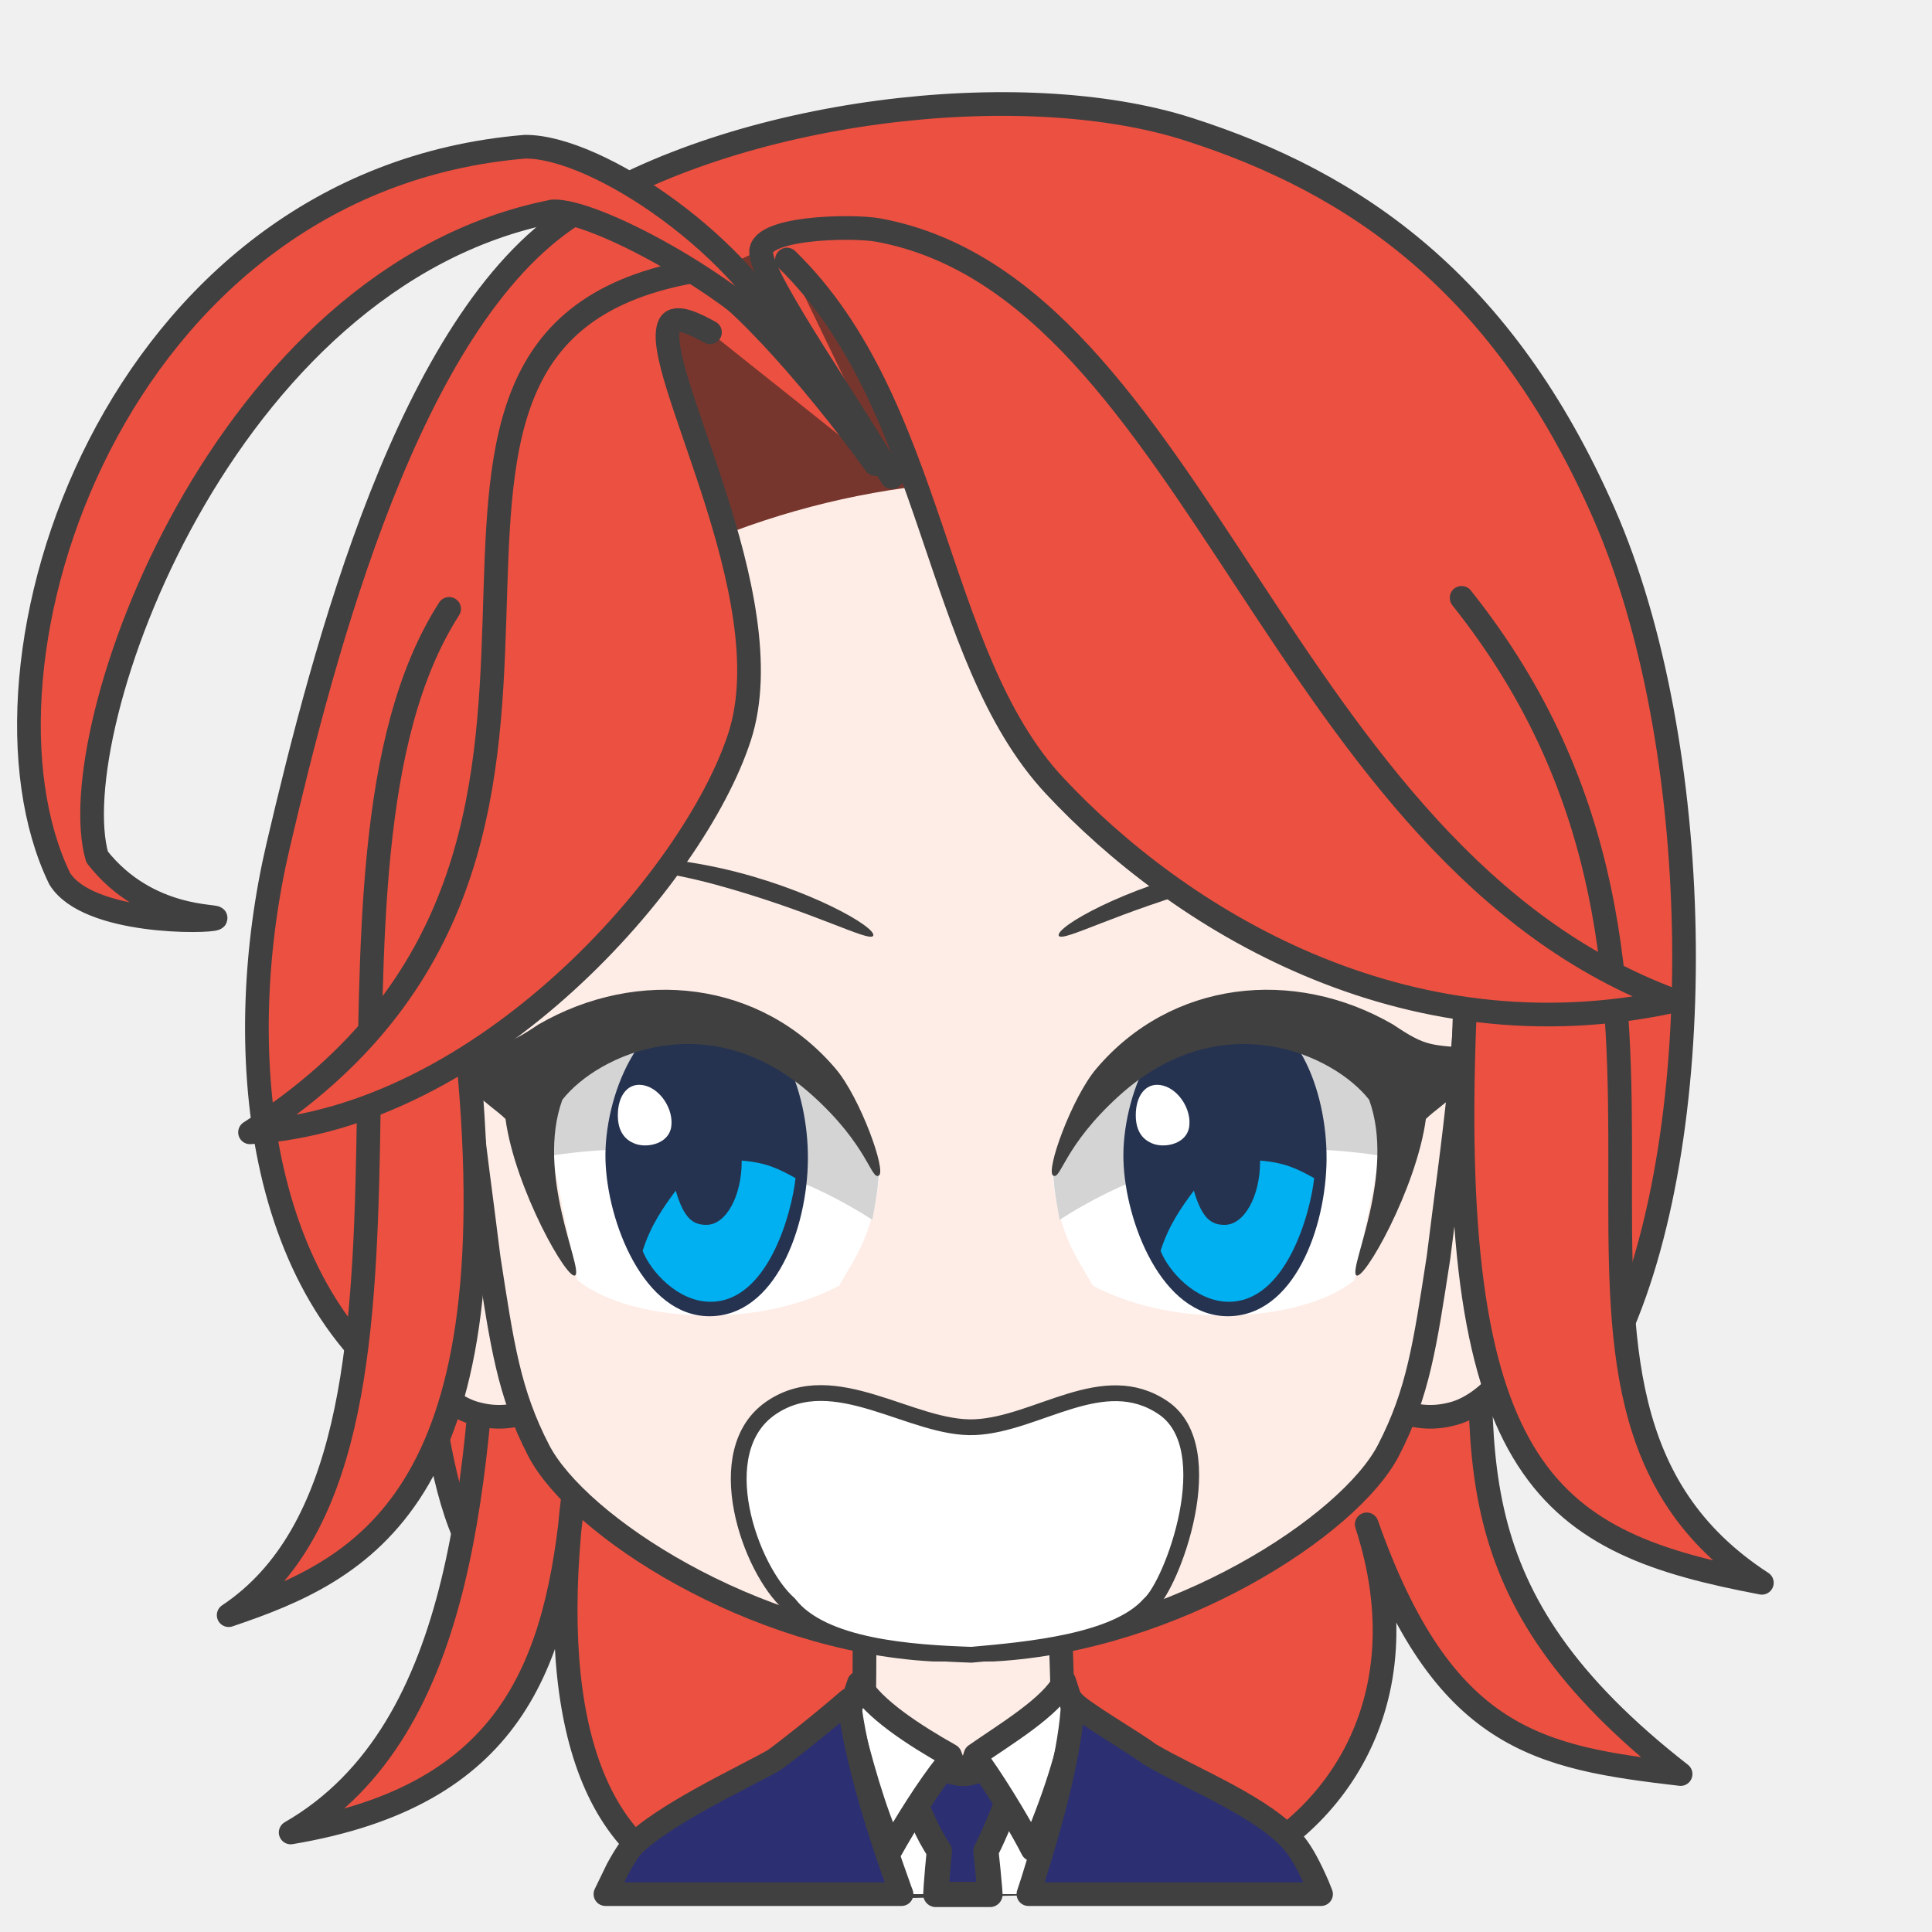
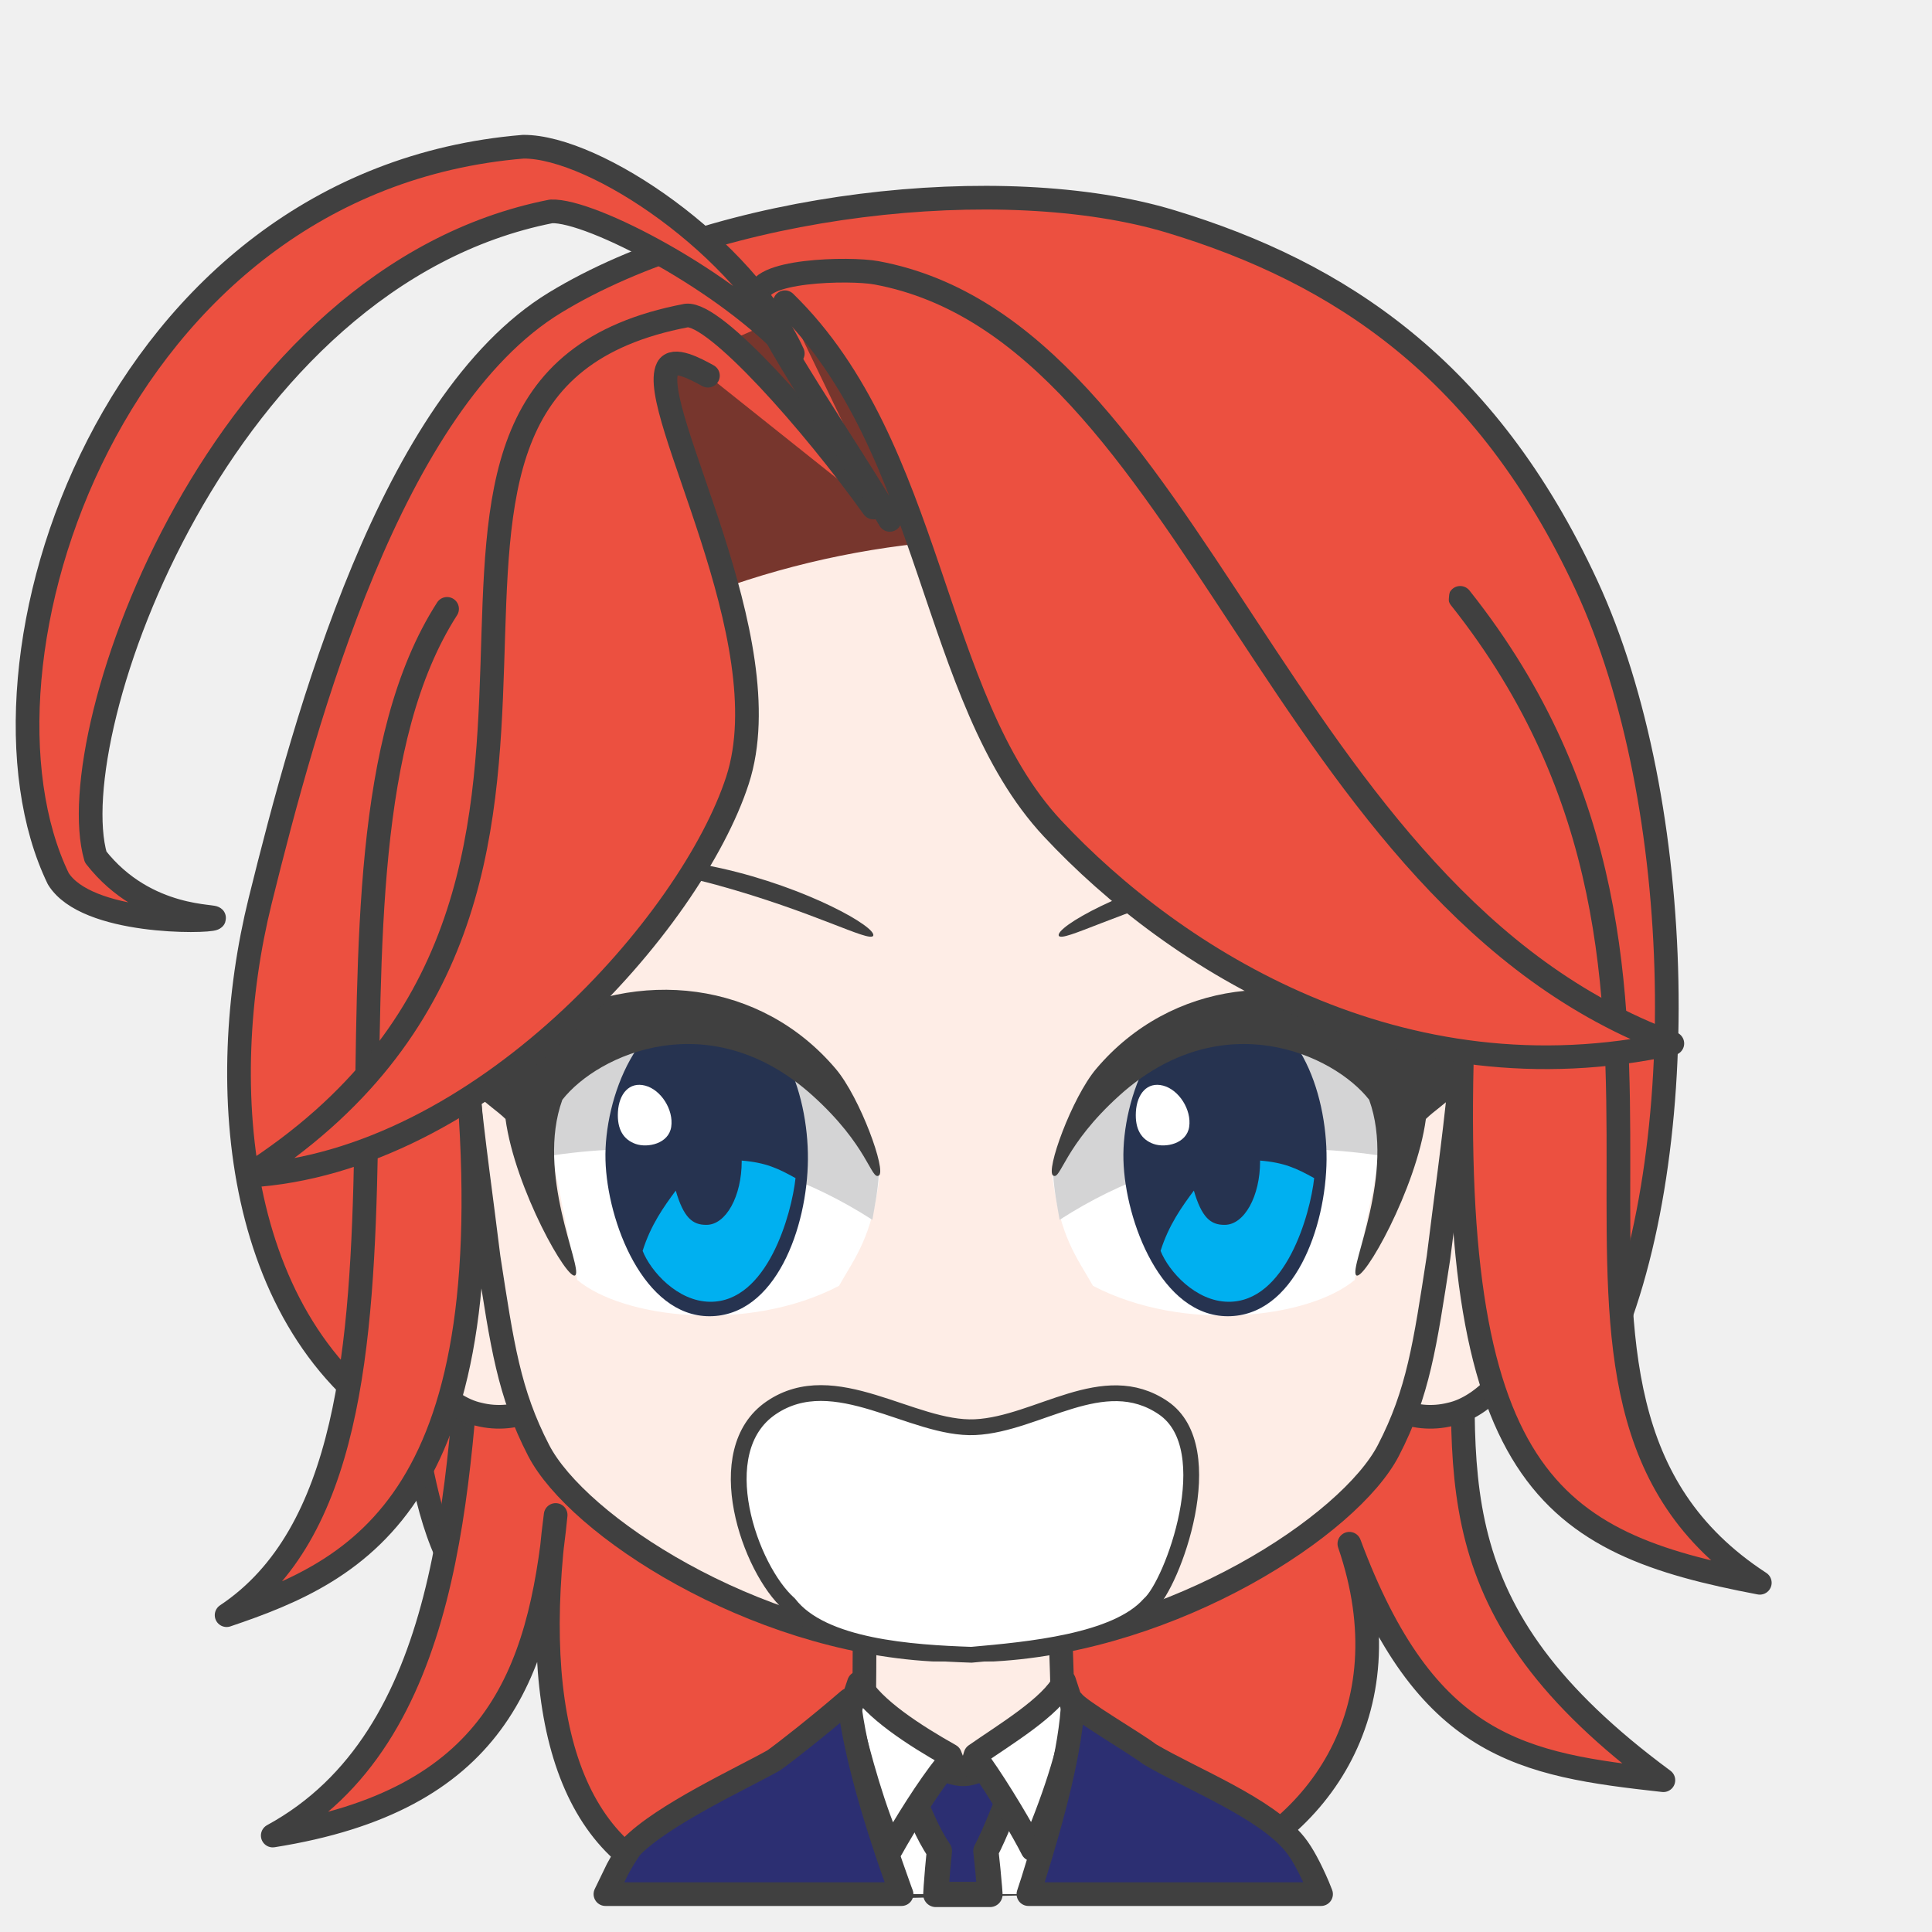
<svg xmlns="http://www.w3.org/2000/svg" width="2805" height="2805" xml:space="preserve" overflow="hidden">
  <g transform="translate(-7105 -936)">
-     <path d="M7830.84 3242C7770.97 3183.77 7752.1 3092.1 7733.23 2983.69 7469.05 2827.6 7442.37 2447.26 7508.74 2164.18 7575.11 1881.1 7698.75 1401.03 7936.25 1248.03 8173.75 1095.03 8586.29 1045.48 8830.3 1123.53 9074.32 1201.58 9287.74 1349 9433.5 1681.02 9579.25 2013.04 9590.32 2569.91 9454.97 2872.2L7998.72 3013.43 7830.84 3242Z" stroke="#404040" stroke-width="34.375" stroke-linecap="round" stroke-linejoin="round" stroke-miterlimit="10" fill="#EC5040" fill-rule="evenodd" />
-     <path d="M8144.73 3681C7958.5 3632.34 7898.68 3417.87 7937.53 3105.09 7914.25 3354 7847.81 3542.74 7527 3596.49 7787.65 3446.5 7797.02 3058.82 7817.17 2757.7L9257.15 2736C9254.95 3044.44 9209.59 3250.18 9545 3511.67 9340.17 3487.68 9200.09 3463.68 9089.3 3149.16 9173.87 3408.97 9039.52 3599.82 8857.39 3664.47L8144.73 3681Z" stroke="#404040" stroke-width="34.375" stroke-linecap="round" stroke-linejoin="round" stroke-miterlimit="10" fill="#EC5040" fill-rule="evenodd" />
+     <path d="M7805.01 3265C7745.12 3209.83 7726.24 3122.96 7707.36 3020.24 7443.05 2872.33 7416.36 2511.94 7482.76 2243.7 7549.16 1975.46 7672.85 1520.57 7910.47 1375.59 8148.09 1230.61 8560.83 1183.66 8804.96 1257.61 9049.09 1331.57 9262.62 1471.26 9408.44 1785.87 9554.27 2100.48 9565.33 2628.15 9429.92 2914.59L7972.97 3048.41 7805.01 3265Z" stroke="#404040" stroke-width="34.375" stroke-linecap="round" stroke-linejoin="round" stroke-miterlimit="10" fill="#EC5040" fill-rule="evenodd" />
+     <path d="M8119.03 3681C7932.71 3634.91 7872.87 3431.79 7911.73 3135.56 7888.44 3371.3 7821.97 3550.05 7501 3600.96 7761.78 3458.91 7771.15 3091.74 7791.32 2806.55L9232.01 2786C9229.81 3078.12 9184.42 3272.97 9520 3520.63 9315.07 3497.9 9174.92 3475.18 9064.08 3177.3 9148.68 3423.37 9014.27 3604.11 8832.04 3665.35L8119.03 3681Z" stroke="#404040" stroke-width="34.375" stroke-linecap="round" stroke-linejoin="round" stroke-miterlimit="10" fill="#EC5040" fill-rule="evenodd" />
    <path d="M100.9 0C99.046 79.625 97.097 89.967 97.882 152.26 84.148 154.12 27.893 182.731 0 193.488 30.409 293.188 148.978 377.978 237.667 376.992 326.357 376.006 450.271 271.853 479 192.711L385.085 152.263C385.87 89.969 383.919 77.203 385.324 2.423L100.9 0Z" stroke="#404040" stroke-width="34.375" stroke-linecap="round" stroke-linejoin="round" stroke-miterlimit="10" fill="#FEEDE6" fill-rule="evenodd" transform="matrix(-1 0 0 1 8745 3282)" />
    <path d="M8654 3416C8646.12 3512.12 8640.9 3593.77 8630.17 3674.48L8628.16 3686 8383.8 3686 8379.69 3670.47C8360.35 3591.38 8347.65 3512.79 8338 3417.72L8482.99 3496.83 8506.36 3548.43 8525.48 3494.54Z" fill="#FFFFFF" fill-rule="evenodd" />
    <path d="M8577.5 3466.5 8574.9 3534.72C8562.06 3564.33 8551.63 3593.93 8536.36 3623.54 8538.5 3642.36 8540.19 3659.96 8541.59 3676.77L8542.3 3686.5 8463.68 3686.5 8464.34 3675.15C8465.5 3658.73 8466.95 3641.61 8468.85 3623.31 8450.23 3596.03 8441.3 3568.75 8427.53 3541.47L8426.5 3473.59C8436.5 3484.62 8479.96 3512.07 8505.13 3510.89 8530.29 3509.71 8563.52 3483.6 8577.5 3466.5Z" stroke="#404040" stroke-width="36.667" stroke-linecap="round" stroke-linejoin="round" stroke-miterlimit="10" fill="#2C2F72" fill-rule="evenodd" />
    <path d="M8352.07 3379.49C8370.79 3415.8 8433.98 3456.33 8484.32 3484.62L8490.53 3500.63 8479.13 3497.65C8451.88 3531.67 8418.82 3584.84 8399 3620.39 8373.73 3564.89 8353.75 3492.52 8337 3423.99L8352.07 3379.49ZM8650.07 3377 8665 3422.59C8660.68 3473.7 8630.93 3560 8603.99 3621 8590.61 3594.4 8556.02 3535.69 8528.34 3496.61L8516.31 3500.63 8521.21 3484.07C8563.58 3454.38 8631.56 3414.14 8650.07 3377Z" stroke="#404040" stroke-width="34.375" stroke-linecap="round" stroke-linejoin="round" stroke-miterlimit="10" fill="#FFFFFF" fill-rule="evenodd" />
    <path d="M360.257 2.64C351.193 15.603 270.781 62.143 248.996 78.862 186.77 115.64 80.312 156.728 37.621 210.019 26.948 223.341 15.861 244.346 4.77 270.024L0 282 424.878 282 418.477 262.397C388.157 166.036 362.993 69.528 360.257 2.64ZM685.525 0C676.986 76.713 646.427 179.471 611.045 276.831L609.081 282 1039 282 1021.48 245.832C1015.17 234.165 1008.58 223.408 1001.69 213.779 955.872 166.667 839.865 113.369 794.529 87.734 779.497 77.089 729.56 38.118 685.525 0Z" stroke="#404040" stroke-width="34.375" stroke-linecap="round" stroke-linejoin="round" stroke-miterlimit="10" fill="#2C2F72" fill-rule="evenodd" transform="matrix(-1 0 0 1 9023 3404)" />
    <path d="M1590.28 0.036C1578.74 0.3 1556.37 0.199 1540.19 10.016L157.421 11.858C140.36 2.041 125.279 0.88 112.671 0.036 41.656-2.078-18.587 90.323 5.331 200.007 32.888 329.763 98.798 388.174 146.094 398.363 172.595 405.076 202.149 402.541 224.36 390.397L1478.55 390.397C1500.77 402.541 1530.33 405.076 1556.84 398.363 1604.16 388.174 1670.1 329.763 1697.67 200.007 1721.59 90.323 1661.33-2.078 1590.28 0.036Z" stroke="#404040" stroke-width="34.375" stroke-linecap="round" stroke-linejoin="round" stroke-miterlimit="10" fill="#FEEDE6" fill-rule="evenodd" transform="matrix(-1 0 0 1 9357 2591)" />
    <path d="M1474 666.291C1471.86 440.308 1415.73 7.5 731.293 0 77.289 2.901-1.423 444.265 0.019 666.291 0.542 939.615 26.781 1089.24 47.443 1258.4 67.278 1386.53 76.88 1454.95 120.233 1538.78 176.537 1647.65 430.308 1813.3 693.203 1828L782.016 1828C1044.46 1813.3 1297.79 1647.65 1353.99 1538.78 1397.27 1454.95 1406.86 1386.53 1426.66 1258.4 1447.28 1089.24 1473.48 939.615 1474 666.291Z" stroke="#404040" stroke-width="34.375" stroke-linecap="round" stroke-linejoin="round" stroke-miterlimit="10" fill="#FEEDE6" fill-rule="evenodd" transform="matrix(-1 0 0 1 9241 1503)" />
    <path d="M8862.4 2196.67C8986.49 2168.83 9149.5 2170.63 9150 2180.92 9150.51 2188.82 9011.76 2181.51 8869.58 2220.65 8727.4 2259.8 8648.51 2304.21 8642.24 2294.7 8636.37 2282.28 8738.3 2224.52 8862.4 2196.67Z" fill="#404040" fill-rule="evenodd" />
    <path d="M8633 2644.7C8683.56 2426.96 8953.84 2291.29 9125 2530.1L9071.97 2794.17C9006.61 2849.49 8824.94 2872.23 8691.85 2802.84 8667.64 2760.02 8644.63 2733.4 8633 2644.7Z" fill="#FFFFFF" fill-rule="evenodd" />
    <path d="M8643.41 2707C8828.78 2587.58 9004.36 2596.16 9129.13 2616.96 9133.72 2573.27 9134.03 2528.94 9120.84 2482.23 8997.38 2381.74 8750.67 2312.68 8634 2641.06 8635.76 2667.61 8640.27 2688.07 8643.41 2707Z" fill="#D4D4D5" fill-rule="evenodd" />
    <path d="M8736.08 2620.23C8733.64 2530.82 8784.3 2396.15 8885.87 2396 8987.44 2395.85 9031.76 2520.42 9030.99 2619.33 9030.22 2718.24 8983.92 2846.85 8887.69 2847 8791.47 2847.15 8738.53 2709.65 8736.08 2620.23Z" fill="#263350" fill-rule="evenodd" />
    <path d="M8934.41 2621C8969.75 2623.89 8987.51 2632.38 9013 2646.48 9007.29 2698.75 8971.8 2826.92 8888.17 2826 8840.69 2825.47 8801.71 2781.67 8790 2752.08 8801.88 2714.51 8820.8 2688.15 8838.32 2664.59 8849.74 2703.6 8862.56 2714.56 8883.13 2714.32 8911.5 2714.32 8934.5 2672.93 8934.5 2621.87 8934.47 2621.58 8934.44 2621.29 8934.41 2621Z" fill="#00B0F0" fill-rule="evenodd" />
    <path d="M8754.16 2550.15C8755.72 2524.07 8770.63 2506.15 8793.69 2512.17 8816.74 2518.19 8835.17 2547.23 8831.54 2571.93 8827.91 2596.63 8797.22 2602.89 8779.97 2596.87 8762.71 2590.84 8752.6 2576.23 8754.16 2550.15Z" fill="#FFFFFF" fill-rule="evenodd" />
    <path d="M8634.12 2642.75C8645.29 2649.63 8649.56 2599.35 8730.13 2526.58 8878.61 2392.5 9041.18 2466.64 9092.82 2532.7 9131.46 2639.55 9063.35 2775.83 9073.87 2787.29 9083.71 2799.1 9161.54 2661.95 9175.2 2560.55 9200.76 2535.79 9234.45 2524.56 9252 2458.68 9180.93 2452.87 9177.35 2456.88 9127.4 2423.38 8982.95 2339.79 8805.14 2359.53 8696.59 2487.71 8661.14 2529.57 8622.44 2636.79 8634.12 2642.75Z" fill="#404040" fill-rule="evenodd" />
    <path d="M220.829 22.671C345.166-5.174 508.5-3.368 508.999 6.92 509.513 14.82 370.492 7.506 228.031 46.654 85.57 85.803 6.522 130.212 0.242 120.697-5.64 108.279 96.493 50.516 220.829 22.671Z" fill="#404040" fill-rule="evenodd" transform="matrix(-1 0 0 1 8373 2174)" />
    <path d="M0 240.701C50.556 22.957 320.84-112.71 492 126.104L438.975 390.174C373.609 445.49 191.943 468.233 58.847 398.841 34.639 356.024 11.627 329.396 0 240.701Z" fill="#FFFFFF" fill-rule="evenodd" transform="matrix(-1 0 0 1 8382 2404)" />
    <path d="M9.43 308C195.167 188.582 371.105 197.157 496.121 217.96 500.721 174.272 501.031 129.935 487.82 83.229 364.108-17.26 116.908-86.324 0 242.061 1.767 268.611 6.287 289.068 9.43 308Z" fill="#D4D4D5" fill-rule="evenodd" transform="matrix(-1 0 0 1 8381 2399)" />
    <path d="M7984.08 2620.23C7981.65 2530.82 8032.14 2396.15 8133.36 2396 8234.59 2395.85 8278.75 2520.42 8277.99 2619.33 8277.23 2718.24 8231.07 2846.85 8135.18 2847 8039.29 2847.15 7986.52 2709.65 7984.08 2620.23Z" fill="#263350" fill-rule="evenodd" />
    <path d="M8181.76 2621C8216.95 2623.89 8234.62 2632.38 8260 2646.48 8254.31 2698.75 8218.98 2826.92 8135.73 2826 8088.47 2825.47 8049.66 2781.67 8038 2752.08 8049.83 2714.51 8068.67 2688.15 8086.1 2664.59 8097.47 2703.6 8110.24 2714.56 8130.71 2714.32 8158.96 2714.32 8181.86 2672.93 8181.86 2621.87 8181.82 2621.58 8181.79 2621.29 8181.76 2621Z" fill="#00B0F0" fill-rule="evenodd" />
    <path d="M8002.16 2550.15C8003.72 2524.07 8018.63 2506.15 8041.69 2512.17 8064.74 2518.19 8083.17 2547.23 8079.54 2571.93 8075.91 2596.63 8045.22 2602.89 8027.97 2596.87 8010.71 2590.84 8000.6 2576.23 8002.16 2550.15Z" fill="#FFFFFF" fill-rule="evenodd" />
    <path d="M2.128 269.746C13.313 276.628 17.584 226.346 98.288 153.582 247.006 19.496 409.836 93.64 461.563 159.705 500.264 266.55 432.042 402.825 442.582 414.286 452.439 426.099 530.393 288.95 544.078 187.554 569.677 162.786 603.425 151.557 621 85.681 549.819 79.872 546.225 83.883 496.198 50.383 351.511-33.206 173.416-13.467 64.698 114.708 29.192 156.568-9.577 263.79 2.128 269.746Z" fill="#404040" fill-rule="evenodd" transform="matrix(-1 0 0 1 8383 2373)" />
-     <path d="M7757.09 1820C7515.72 2195.47 7791.57 3044.94 7437 3281 7629.77 3215.92 7846.4 3114.24 7784.51 2472.13 7844.03 2336.88 8039.42 1849.04 8039 1843.13" stroke="#404040" stroke-width="34.375" stroke-linecap="round" stroke-linejoin="round" stroke-miterlimit="10" fill="#EC5040" fill-rule="evenodd" />
-     <path d="M9231.25 2417.19C9204.97 3086.2 9359.36 3176.41 9663 3234 9241.97 2960.29 9680.74 2373.39 9227 1804" stroke="#404040" stroke-width="34.375" stroke-linecap="round" stroke-linejoin="round" stroke-miterlimit="10" fill="#EC5040" fill-rule="evenodd" />
-     <path d="M7859.76 1882C8260.66 1563.12 8867.22 1542.34 9209.55 1871.74 9228.42 1717.26 9067.34 1246.99 8508.62 1242.04 7949.89 1237.08 7827.54 1737.42 7859.76 1882Z" fill="#77362D" fill-rule="evenodd" />
-     <path d="M8292 1274.72C8649.83 1635.72 8800.27 2010.62 9320.22 2306.28 9475.68 2407.53 9281.53 1918.19 9210.87 1825.65 9199.66 1683.76 9294.58 1606.75 9139.11 1505.5 8956.54 1236.26 8496.48 1182.5 8292 1274.72Z" fill="#EC5040" fill-rule="evenodd" />
-     <path d="M8135.82 1418.44C8118.36 1408.82 8085.39 1390.91 8077.24 1407.29 8047.28 1467.52 8245.17 1800.98 8178.78 2005.73 8112.39 2210.47 7806.47 2560.49 7468 2580 8120.98 2162.81 7548.93 1436.62 8104.58 1331.09 8146.43 1326.54 8287.59 1486.42 8376 1609.87" stroke="#404040" stroke-width="34.375" stroke-linecap="round" stroke-linejoin="round" stroke-miterlimit="10" fill="#EC5040" fill-rule="evenodd" />
-     <path d="M8399.83 1628.78C8336.71 1520.98 8214.56 1346.94 8210.46 1305.37 8200.89 1265.65 8342.08 1263 8380.3 1270.06 8842.04 1355.31 8963.19 2178.27 9536 2388.99 9141.19 2475.26 8812.84 2266.12 8636.04 2076.73 8459.25 1887.33 8463.48 1523.29 8247.56 1312.81" stroke="#404040" stroke-width="34.375" stroke-linecap="round" stroke-linejoin="round" stroke-miterlimit="10" fill="#EC5040" fill-rule="evenodd" />
-     <path d="M7417.63 2269.5C7408.57 2274.74 7232.69 2277.97 7191.63 2211.71 7041.69 1901.83 7270.19 1198.42 7867.44 1149 7973.15 1148.49 8188.89 1295.73 8259 1449.13 8165.15 1345.5 7966.14 1240.32 7907.89 1242.89 7427.07 1337.29 7193.38 1998.35 7245.96 2180.23 7319.58 2274.37 7426.69 2264.25 7417.63 2269.5Z" stroke="#404040" stroke-width="34.375" stroke-linecap="round" stroke-linejoin="round" stroke-miterlimit="10" fill="#EC5040" fill-rule="evenodd" />
    <path d="M8520.79 3008.05C8612.13 3003.7 8706.99 2920.95 8793.81 2979.92 8880.63 3038.88 8806.44 3237.26 8773.89 3264.95 8725.61 3319.8 8596.69 3331.24 8515.37 3338.5 8429.74 3335.54 8299.01 3327.34 8250.7 3264.57 8194.1 3214.72 8132.55 3042.55 8224.69 2979.92 8316.82 2917.28 8429.44 3012.4 8520.79 3008.05Z" stroke="#404040" stroke-width="22.917" stroke-linecap="round" stroke-linejoin="round" stroke-miterlimit="10" fill="#FFFFFF" fill-rule="evenodd" />
+     <path d="M7754.09 1820C7512.72 2195.47 7788.57 3044.94 7434 3281 7626.77 3215.92 7843.4 3114.24 7781.51 2472.13 7841.03 2336.88 8036.42 1849.04 8036 1843.13" stroke="#404040" stroke-width="34.375" stroke-linecap="round" stroke-linejoin="round" stroke-miterlimit="10" fill="#EC5040" fill-rule="evenodd" />
+     <path d="M9229.24 2417.19C9203.03 3086.2 9357.05 3176.41 9660 3234 9239.94 2960.29 9677.7 2373.39 9225 1804" stroke="#404040" stroke-width="34.375" stroke-linecap="round" stroke-linejoin="round" stroke-miterlimit="10" fill="#EC5040" fill-rule="evenodd" />
+     <path d="M7857.76 1945C8258.66 1653.53 8865.22 1634.53 9207.55 1935.62 9226.42 1794.41 9065.34 1364.56 8506.62 1360.03 7947.89 1355.51 7825.54 1812.85 7857.76 1945Z" fill="#77362D" fill-rule="evenodd" />
+     <path d="M8289 1342.99C8646.83 1680.41 8797.27 2030.83 9317.22 2307.18 9472.68 2401.82 9278.53 1944.43 9207.87 1857.94 9196.66 1725.32 9291.58 1653.34 9136.11 1558.7 8953.54 1307.04 8493.48 1256.8 8289 1342.99Z" fill="#EC5040" fill-rule="evenodd" />
+     <path d="M8132.82 1481.44C8115.36 1471.82 8082.39 1453.91 8074.24 1470.29 8044.28 1530.52 8242.17 1863.98 8175.78 2068.73 8109.39 2273.47 7803.47 2623.49 7465 2643 8117.98 2225.81 7545.93 1499.62 8101.58 1394.09 8143.43 1389.54 8284.59 1549.42 8373 1672.87" stroke="#404040" stroke-width="34.375" stroke-linecap="round" stroke-linejoin="round" stroke-miterlimit="10" fill="#EC5040" fill-rule="evenodd" />
+     <path d="M8396.83 1690.78C8333.71 1582.98 8211.56 1408.94 8207.46 1367.37 8197.89 1327.65 8339.08 1325 8377.3 1332.06 8839.04 1417.31 8960.19 2240.27 9533 2450.99 9138.19 2537.26 8809.84 2328.12 8633.04 2138.73 8456.25 1949.33 8460.48 1585.29 8244.56 1374.81" stroke="#404040" stroke-width="34.375" stroke-linecap="round" stroke-linejoin="round" stroke-miterlimit="10" fill="#EC5040" fill-rule="evenodd" />
+     <path d="M7415.39 2269.5C7406.34 2274.74 7230.61 2277.97 7189.59 2211.71 7039.79 1901.83 7268.08 1198.42 7864.79 1149 7970.41 1148.49 8185.95 1295.73 8256 1449.13 8162.24 1345.5 7963.4 1240.32 7905.21 1242.89 7424.82 1337.29 7191.34 1998.35 7243.87 2180.23 7317.43 2274.37 7424.43 2264.25 7415.39 2269.5Z" stroke="#404040" stroke-width="34.375" stroke-linecap="round" stroke-linejoin="round" stroke-miterlimit="10" fill="#EC5040" fill-rule="evenodd" />
  </g>
</svg>
